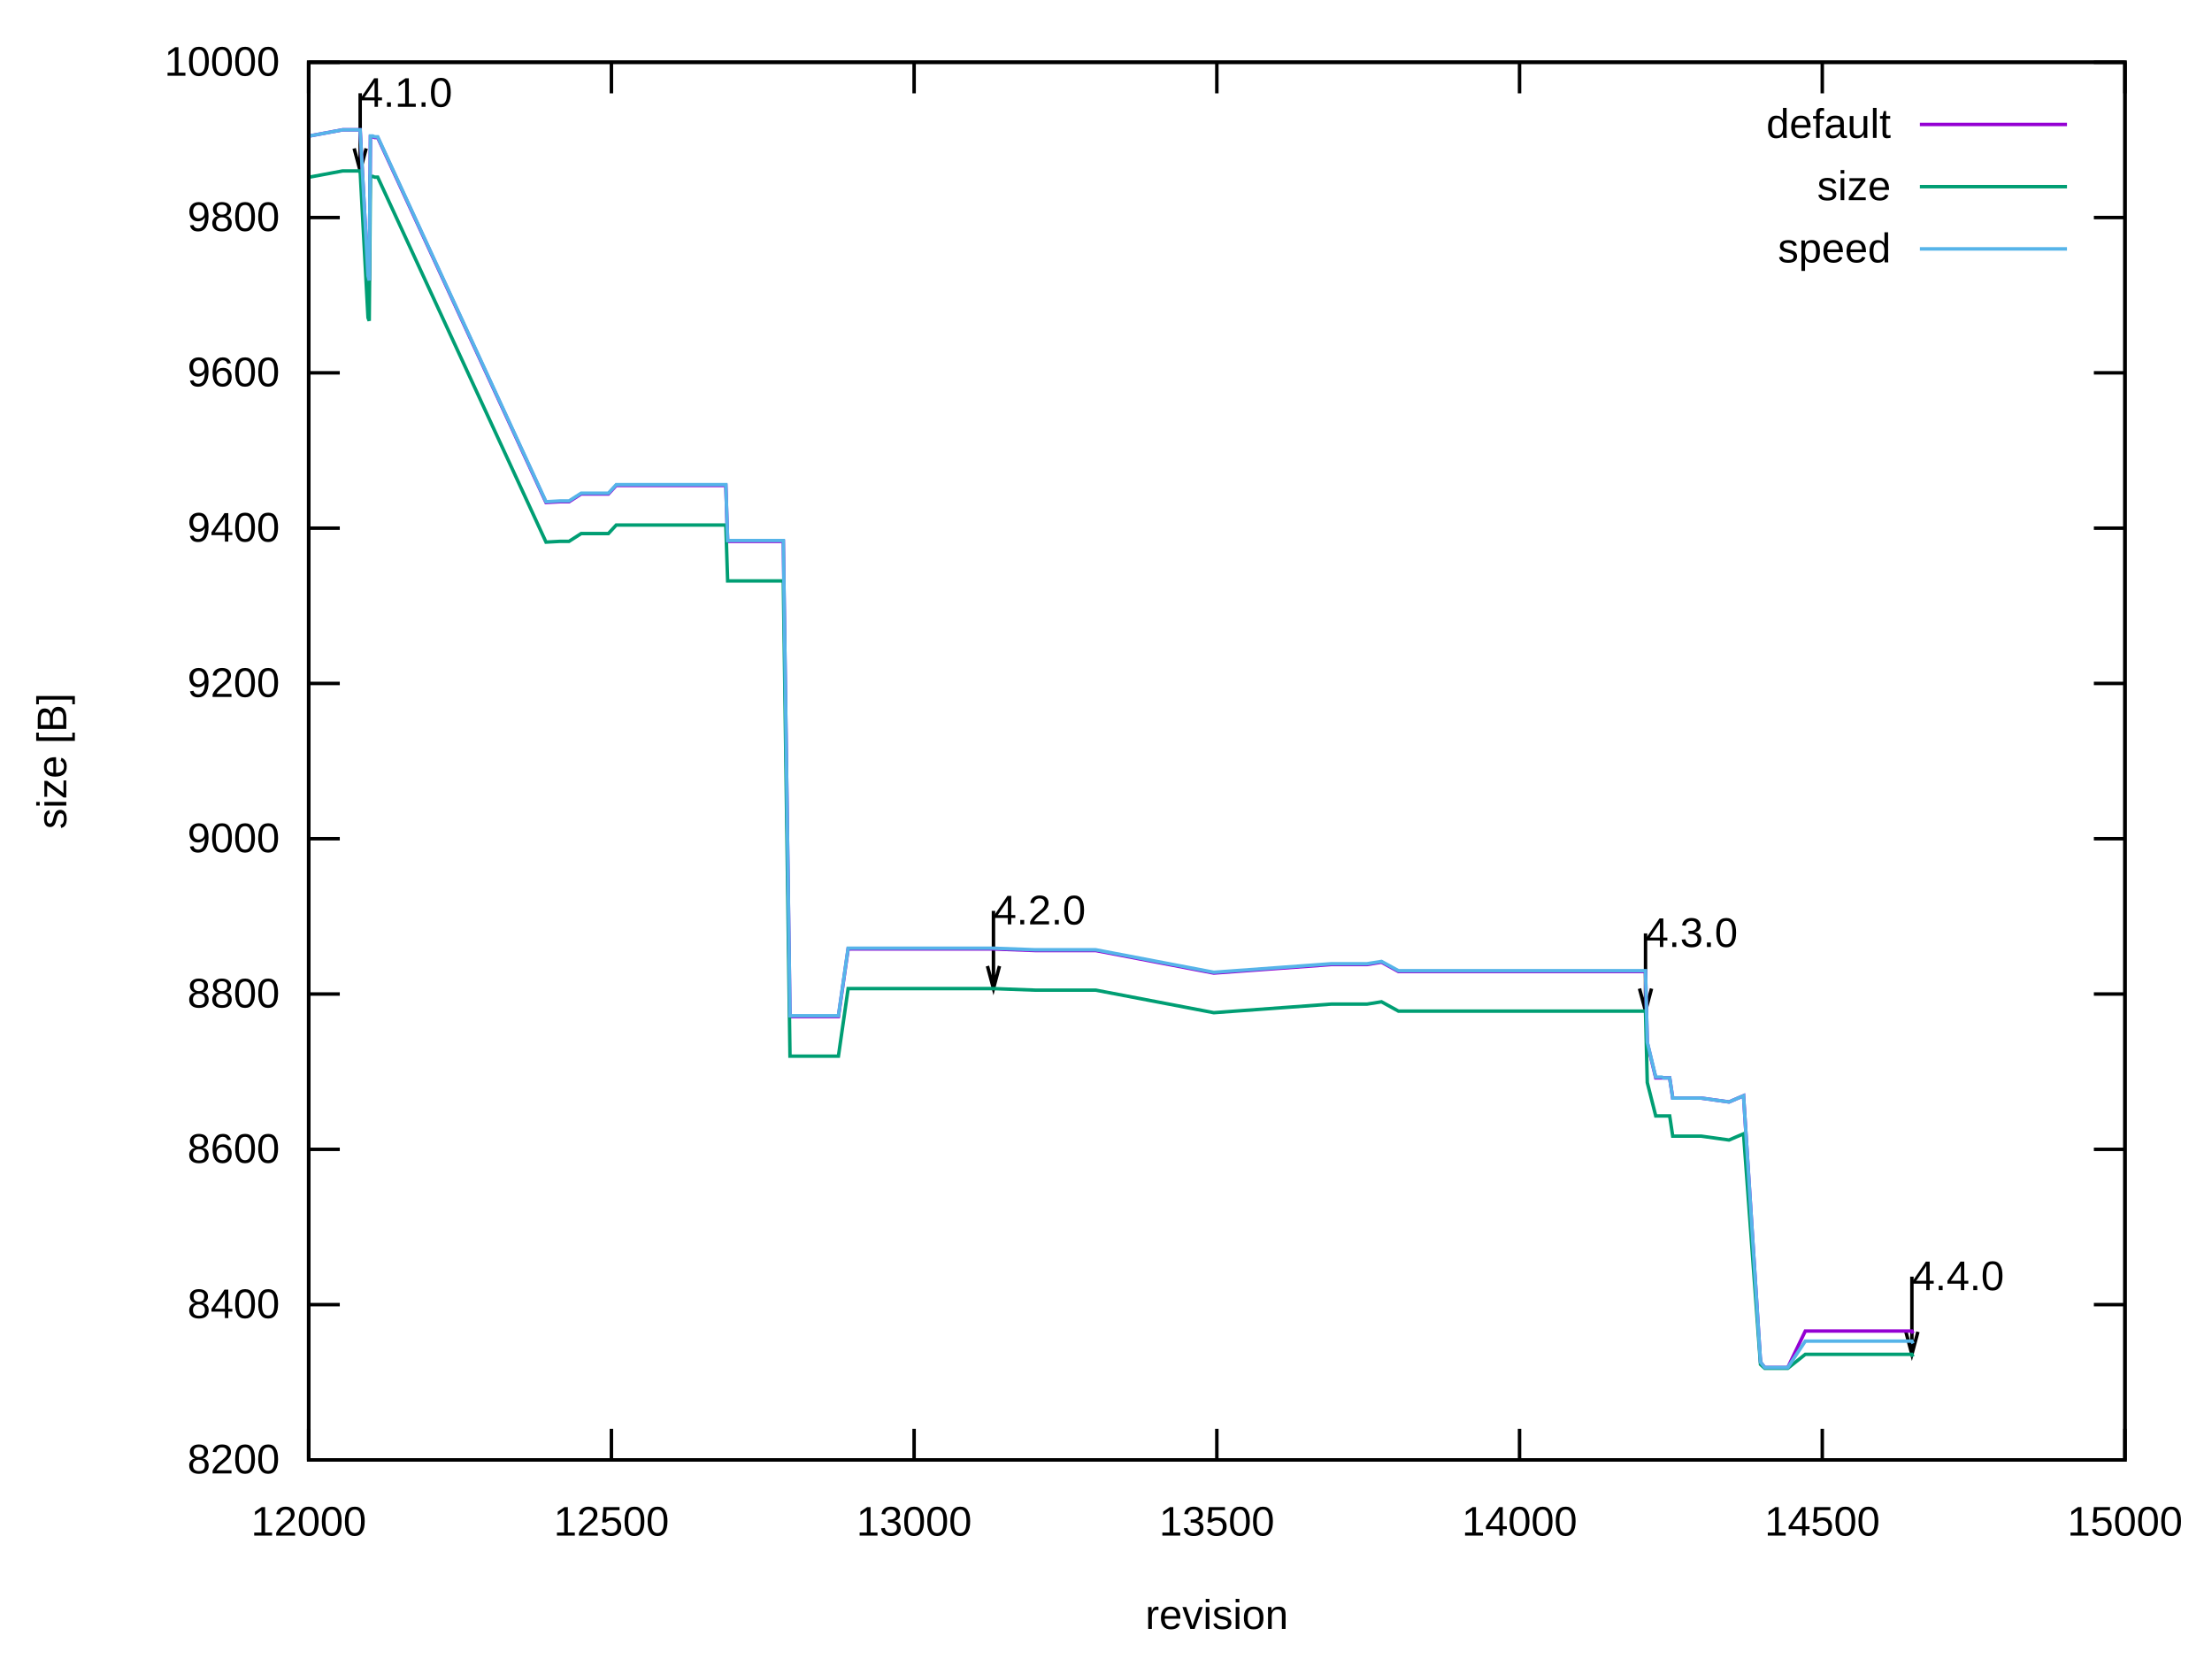
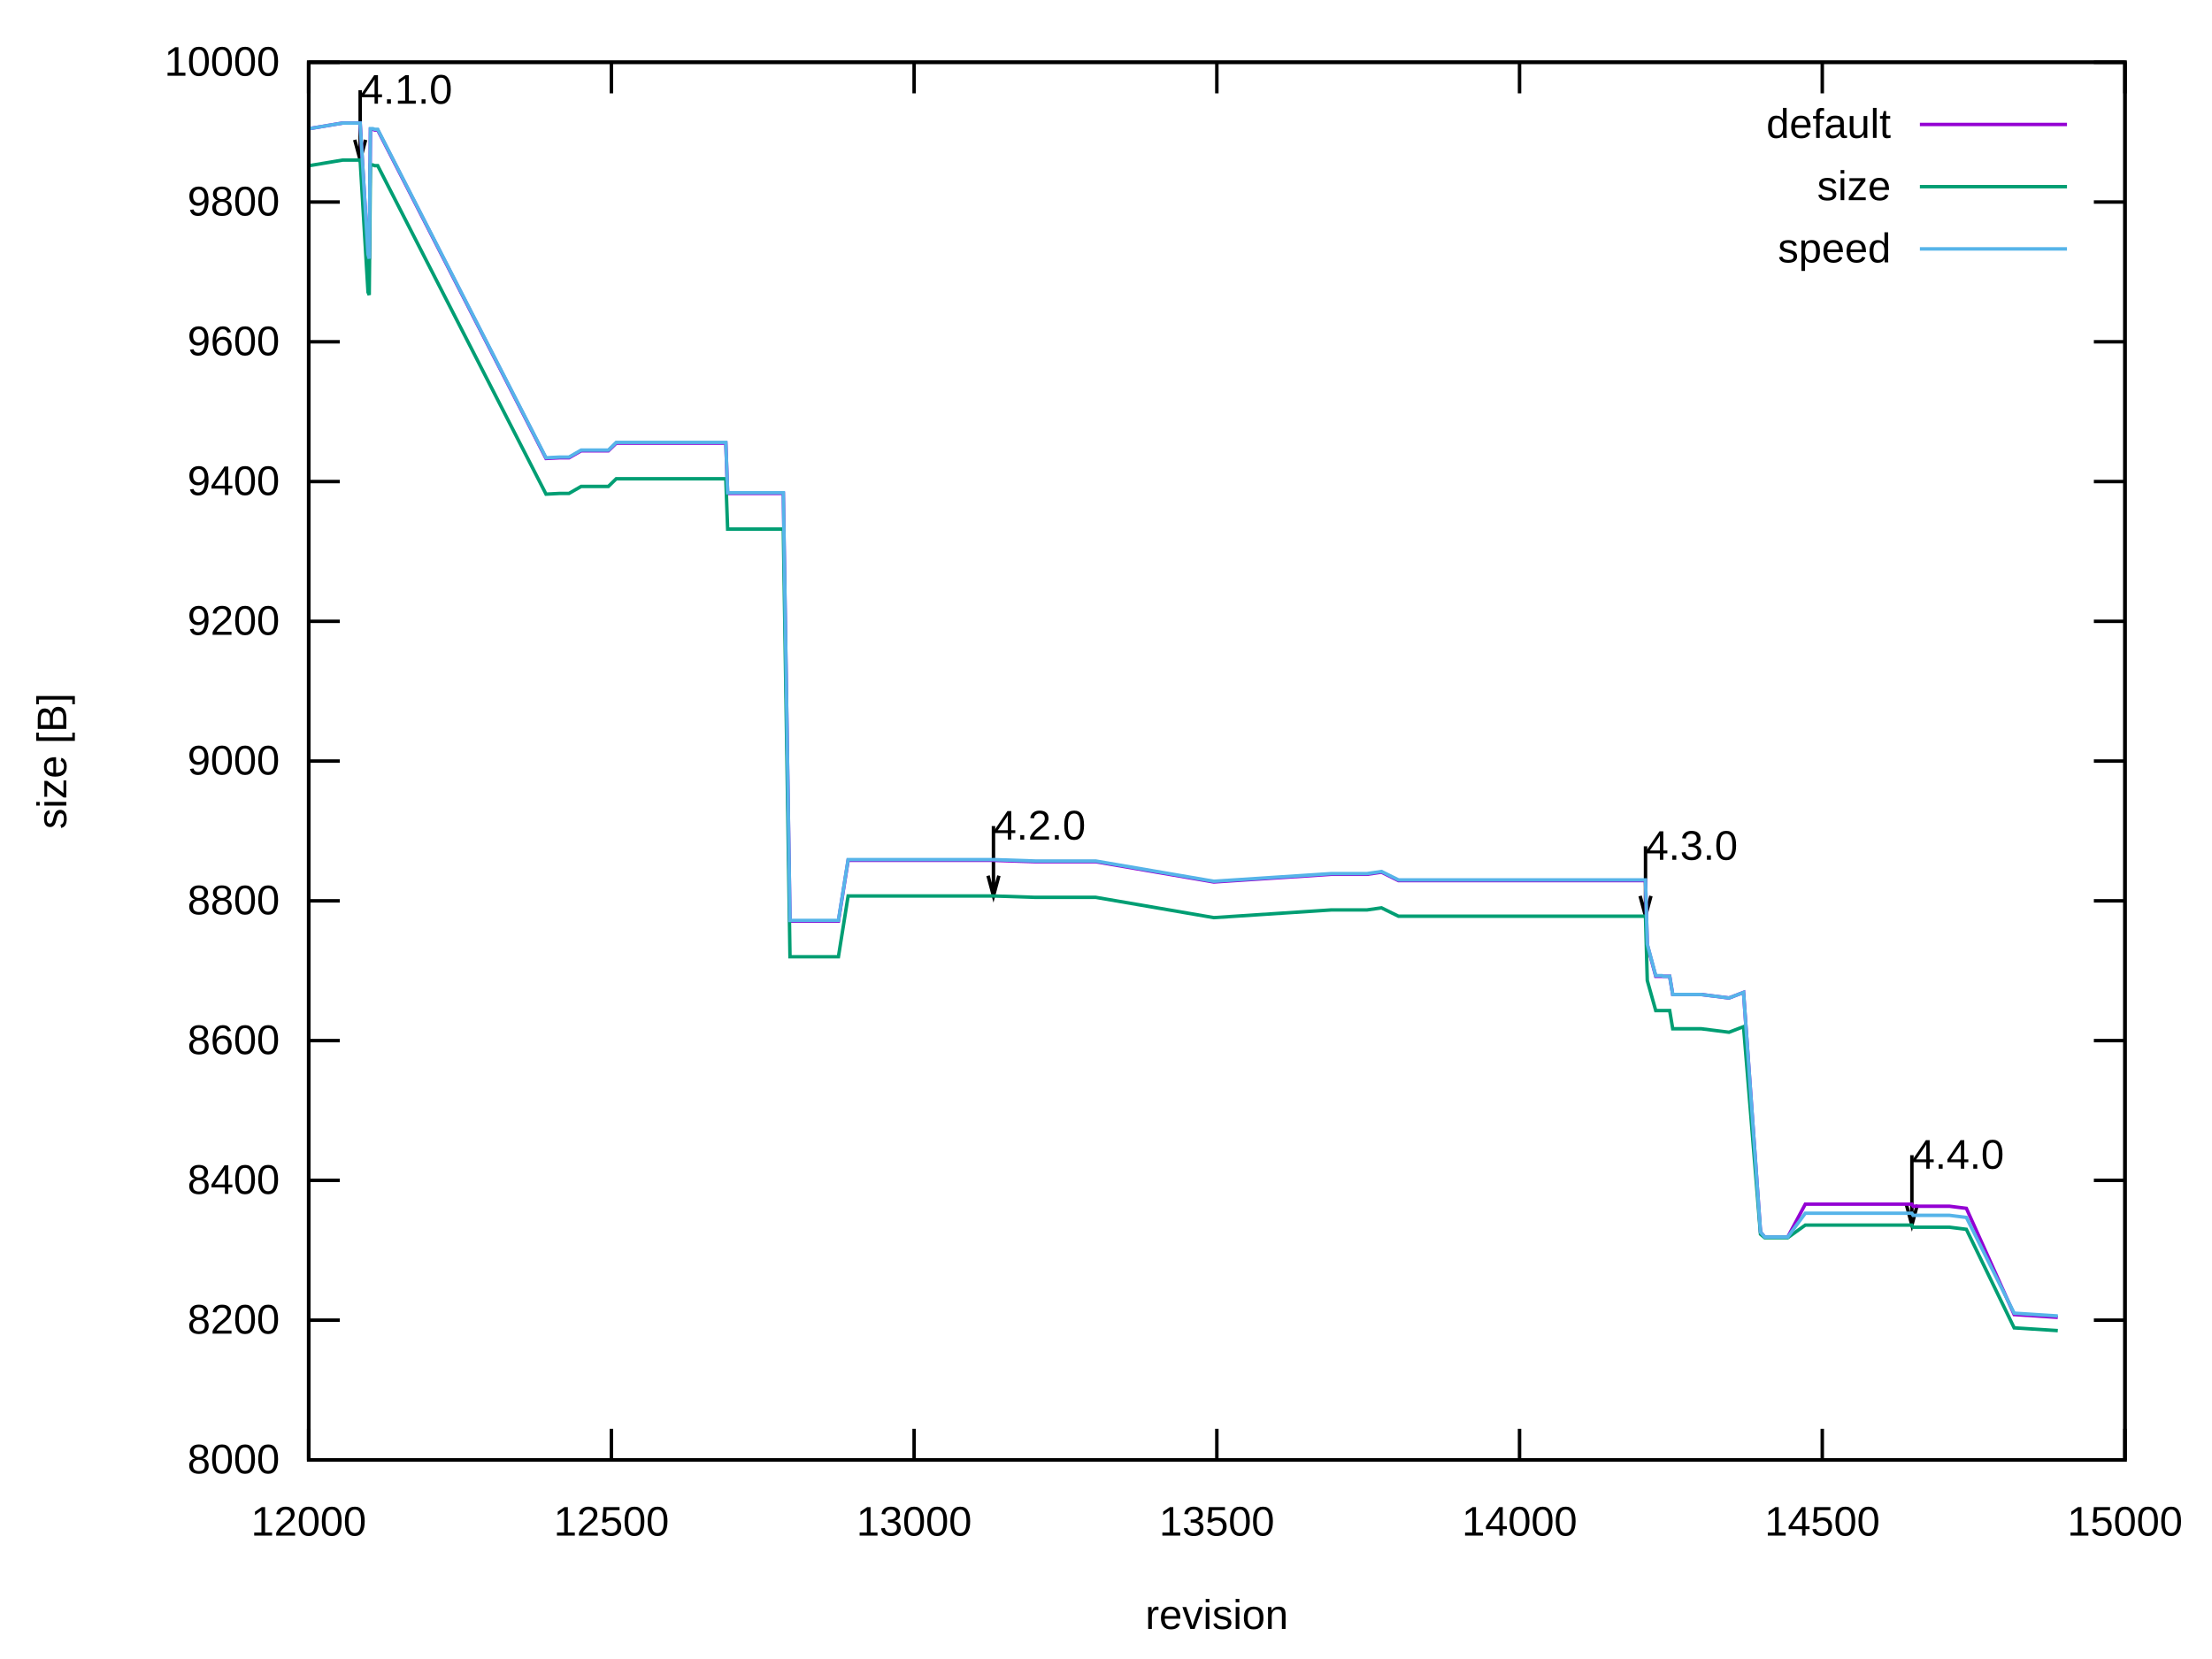
<svg xmlns="http://www.w3.org/2000/svg" xmlns:xlink="http://www.w3.org/1999/xlink" width="640" height="480" viewBox="0 0 640 480">
  <g id="gnuplot_canvas">
    <rect x="0" y="0" width="640" height="480" fill="none" />
    <defs>
      <circle id="gpDot" r="0.5" stroke-width="0.5" stroke="currentColor" />
      <path id="gpPt0" stroke-width="0.222" stroke="currentColor" d="M-1,0 h2 M0,-1 v2" />
      <path id="gpPt1" stroke-width="0.222" stroke="currentColor" d="M-1,-1 L1,1 M1,-1 L-1,1" />
      <path id="gpPt2" stroke-width="0.222" stroke="currentColor" d="M-1,0 L1,0 M0,-1 L0,1 M-1,-1 L1,1 M-1,1 L1,-1" />
      <rect id="gpPt3" stroke-width="0.222" stroke="currentColor" x="-1" y="-1" width="2" height="2" />
      <rect id="gpPt4" stroke-width="0.222" stroke="currentColor" fill="currentColor" x="-1" y="-1" width="2" height="2" />
      <circle id="gpPt5" stroke-width="0.222" stroke="currentColor" cx="0" cy="0" r="1" />
      <use xlink:href="#gpPt5" id="gpPt6" fill="currentColor" stroke="none" />
      <path id="gpPt7" stroke-width="0.222" stroke="currentColor" d="M0,-1.33 L-1.33,0.67 L1.33,0.67 z" />
      <use xlink:href="#gpPt7" id="gpPt8" fill="currentColor" stroke="none" />
      <use xlink:href="#gpPt7" id="gpPt9" stroke="currentColor" transform="rotate(180)" />
      <use xlink:href="#gpPt9" id="gpPt10" fill="currentColor" stroke="none" />
      <use xlink:href="#gpPt3" id="gpPt11" stroke="currentColor" transform="rotate(45)" />
      <use xlink:href="#gpPt11" id="gpPt12" fill="currentColor" stroke="none" />
      <path id="gpPt13" stroke-width="0.222" stroke="currentColor" d="M0,1.330 L1.265,0.411 L0.782,-1.067 L-0.782,-1.076 L-1.265,0.411 z" />
      <use xlink:href="#gpPt13" id="gpPt14" fill="currentColor" stroke="none" />
      <filter id="textbox" filterUnits="objectBoundingBox" x="0" y="0" height="1" width="1">
        <feFlood flood-color="white" flood-opacity="1" result="bgnd" />
        <feComposite in="SourceGraphic" in2="bgnd" operator="atop" />
      </filter>
      <filter id="greybox" filterUnits="objectBoundingBox" x="0" y="0" height="1" width="1">
        <feFlood flood-color="lightgrey" flood-opacity="1" result="grey" />
        <feComposite in="SourceGraphic" in2="grey" operator="atop" />
      </filter>
    </defs>
    <g fill="none" color="white" stroke="currentColor" stroke-width="1.00" stroke-linecap="butt" stroke-linejoin="miter">
</g>
    <g fill="none" color="black" stroke="currentColor" stroke-width="1.00" stroke-linecap="butt" stroke-linejoin="miter">
      <path stroke="black" d="M89.31,422.40 L98.31,422.40 M614.82,422.40 L605.82,422.40  " />
      <g transform="translate(80.92,426.30)" stroke="none" fill="black" font-family="Arial" font-size="12.00" text-anchor="end">
        <text>
+           <tspan font-family="Arial"> 8000</tspan>
+         </text>
+       </g>
+     </g>
+     <g fill="none" color="black" stroke="currentColor" stroke-width="1.00" stroke-linecap="butt" stroke-linejoin="miter">
+       <path stroke="black" d="M89.31,381.96 L98.31,381.96 M614.82,381.96 L605.82,381.96  " />
+       <g transform="translate(80.92,385.86)" stroke="none" fill="black" font-family="Arial" font-size="12.00" text-anchor="end">
+         <text>
          <tspan font-family="Arial"> 8200</tspan>
        </text>
      </g>
    </g>
    <g fill="none" color="black" stroke="currentColor" stroke-width="1.00" stroke-linecap="butt" stroke-linejoin="miter">
-       <path stroke="black" d="M89.31,377.47 L98.31,377.47 M614.82,377.47 L605.82,377.47  " />
-       <g transform="translate(80.92,381.37)" stroke="none" fill="black" font-family="Arial" font-size="12.00" text-anchor="end">
+       <path stroke="black" d="M89.31,341.52 L98.31,341.52 M614.82,341.52 L605.82,341.52  " />
+       <g transform="translate(80.92,345.42)" stroke="none" fill="black" font-family="Arial" font-size="12.00" text-anchor="end">
        <text>
          <tspan font-family="Arial"> 8400</tspan>
        </text>
      </g>
    </g>
    <g fill="none" color="black" stroke="currentColor" stroke-width="1.00" stroke-linecap="butt" stroke-linejoin="miter">
-       <path stroke="black" d="M89.31,332.54 L98.31,332.54 M614.82,332.54 L605.82,332.54  " />
-       <g transform="translate(80.92,336.44)" stroke="none" fill="black" font-family="Arial" font-size="12.00" text-anchor="end">
+       <path stroke="black" d="M89.31,301.08 L98.31,301.08 M614.82,301.08 L605.82,301.08  " />
+       <g transform="translate(80.92,304.98)" stroke="none" fill="black" font-family="Arial" font-size="12.00" text-anchor="end">
        <text>
          <tspan font-family="Arial"> 8600</tspan>
        </text>
      </g>
    </g>
    <g fill="none" color="black" stroke="currentColor" stroke-width="1.00" stroke-linecap="butt" stroke-linejoin="miter">
-       <path stroke="black" d="M89.31,287.60 L98.31,287.60 M614.82,287.60 L605.82,287.60  " />
-       <g transform="translate(80.92,291.50)" stroke="none" fill="black" font-family="Arial" font-size="12.00" text-anchor="end">
+       <path stroke="black" d="M89.31,260.64 L98.31,260.64 M614.82,260.64 L605.82,260.64  " />
+       <g transform="translate(80.92,264.54)" stroke="none" fill="black" font-family="Arial" font-size="12.00" text-anchor="end">
        <text>
          <tspan font-family="Arial"> 8800</tspan>
        </text>
      </g>
    </g>
    <g fill="none" color="black" stroke="currentColor" stroke-width="1.00" stroke-linecap="butt" stroke-linejoin="miter">
-       <path stroke="black" d="M89.31,242.67 L98.31,242.67 M614.82,242.67 L605.82,242.67  " />
-       <g transform="translate(80.92,246.57)" stroke="none" fill="black" font-family="Arial" font-size="12.00" text-anchor="end">
+       <path stroke="black" d="M89.31,220.20 L98.31,220.20 M614.82,220.20 L605.82,220.20  " />
+       <g transform="translate(80.92,224.10)" stroke="none" fill="black" font-family="Arial" font-size="12.00" text-anchor="end">
        <text>
          <tspan font-family="Arial"> 9000</tspan>
        </text>
      </g>
    </g>
    <g fill="none" color="black" stroke="currentColor" stroke-width="1.00" stroke-linecap="butt" stroke-linejoin="miter">
-       <path stroke="black" d="M89.31,197.74 L98.31,197.74 M614.82,197.74 L605.82,197.74  " />
-       <g transform="translate(80.92,201.64)" stroke="none" fill="black" font-family="Arial" font-size="12.00" text-anchor="end">
+       <path stroke="black" d="M89.31,179.77 L98.31,179.77 M614.82,179.77 L605.82,179.77  " />
+       <g transform="translate(80.92,183.67)" stroke="none" fill="black" font-family="Arial" font-size="12.00" text-anchor="end">
        <text>
          <tspan font-family="Arial"> 9200</tspan>
        </text>
      </g>
    </g>
    <g fill="none" color="black" stroke="currentColor" stroke-width="1.00" stroke-linecap="butt" stroke-linejoin="miter">
-       <path stroke="black" d="M89.31,152.81 L98.31,152.81 M614.82,152.81 L605.82,152.81  " />
-       <g transform="translate(80.92,156.71)" stroke="none" fill="black" font-family="Arial" font-size="12.00" text-anchor="end">
+       <path stroke="black" d="M89.31,139.33 L98.31,139.33 M614.82,139.33 L605.82,139.33  " />
+       <g transform="translate(80.92,143.23)" stroke="none" fill="black" font-family="Arial" font-size="12.00" text-anchor="end">
        <text>
          <tspan font-family="Arial"> 9400</tspan>
        </text>
      </g>
    </g>
    <g fill="none" color="black" stroke="currentColor" stroke-width="1.00" stroke-linecap="butt" stroke-linejoin="miter">
-       <path stroke="black" d="M89.31,107.87 L98.31,107.87 M614.82,107.87 L605.82,107.87  " />
-       <g transform="translate(80.92,111.77)" stroke="none" fill="black" font-family="Arial" font-size="12.00" text-anchor="end">
+       <path stroke="black" d="M89.31,98.89 L98.31,98.89 M614.82,98.89 L605.82,98.89  " />
+       <g transform="translate(80.92,102.79)" stroke="none" fill="black" font-family="Arial" font-size="12.00" text-anchor="end">
        <text>
          <tspan font-family="Arial"> 9600</tspan>
        </text>
      </g>
    </g>
    <g fill="none" color="black" stroke="currentColor" stroke-width="1.00" stroke-linecap="butt" stroke-linejoin="miter">
-       <path stroke="black" d="M89.31,62.94 L98.31,62.94 M614.82,62.94 L605.82,62.94  " />
-       <g transform="translate(80.92,66.84)" stroke="none" fill="black" font-family="Arial" font-size="12.00" text-anchor="end">
+       <path stroke="black" d="M89.31,58.45 L98.31,58.45 M614.82,58.45 L605.82,58.45  " />
+       <g transform="translate(80.92,62.35)" stroke="none" fill="black" font-family="Arial" font-size="12.00" text-anchor="end">
        <text>
          <tspan font-family="Arial"> 9800</tspan>
        </text>
      </g>
    </g>
    <g fill="none" color="black" stroke="currentColor" stroke-width="1.00" stroke-linecap="butt" stroke-linejoin="miter">
      <path stroke="black" d="M89.31,18.01 L98.31,18.01 M614.82,18.01 L605.82,18.01  " />
      <g transform="translate(80.92,21.91)" stroke="none" fill="black" font-family="Arial" font-size="12.00" text-anchor="end">
        <text>
          <tspan font-family="Arial"> 10000</tspan>
        </text>
      </g>
    </g>
    <g fill="none" color="black" stroke="currentColor" stroke-width="1.00" stroke-linecap="butt" stroke-linejoin="miter">
      <path stroke="black" d="M89.31,422.40 L89.31,413.40 M89.31,18.01 L89.31,27.01  " />
      <g transform="translate(89.31,444.30)" stroke="none" fill="black" font-family="Arial" font-size="12.00" text-anchor="middle">
        <text>
          <tspan font-family="Arial"> 12000</tspan>
        </text>
      </g>
    </g>
    <g fill="none" color="black" stroke="currentColor" stroke-width="1.00" stroke-linecap="butt" stroke-linejoin="miter">
      <path stroke="black" d="M176.90,422.40 L176.90,413.40 M176.90,18.01 L176.90,27.01  " />
      <g transform="translate(176.90,444.30)" stroke="none" fill="black" font-family="Arial" font-size="12.00" text-anchor="middle">
        <text>
          <tspan font-family="Arial"> 12500</tspan>
        </text>
      </g>
    </g>
    <g fill="none" color="black" stroke="currentColor" stroke-width="1.00" stroke-linecap="butt" stroke-linejoin="miter">
      <path stroke="black" d="M264.48,422.40 L264.48,413.40 M264.48,18.01 L264.48,27.01  " />
      <g transform="translate(264.48,444.30)" stroke="none" fill="black" font-family="Arial" font-size="12.00" text-anchor="middle">
        <text>
          <tspan font-family="Arial"> 13000</tspan>
        </text>
      </g>
    </g>
    <g fill="none" color="black" stroke="currentColor" stroke-width="1.00" stroke-linecap="butt" stroke-linejoin="miter">
      <path stroke="black" d="M352.07,422.40 L352.07,413.40 M352.07,18.01 L352.07,27.01  " />
      <g transform="translate(352.07,444.30)" stroke="none" fill="black" font-family="Arial" font-size="12.00" text-anchor="middle">
        <text>
          <tspan font-family="Arial"> 13500</tspan>
        </text>
      </g>
    </g>
    <g fill="none" color="black" stroke="currentColor" stroke-width="1.00" stroke-linecap="butt" stroke-linejoin="miter">
      <path stroke="black" d="M439.65,422.40 L439.65,413.40 M439.65,18.01 L439.65,27.01  " />
      <g transform="translate(439.65,444.30)" stroke="none" fill="black" font-family="Arial" font-size="12.00" text-anchor="middle">
        <text>
          <tspan font-family="Arial"> 14000</tspan>
        </text>
      </g>
    </g>
    <g fill="none" color="black" stroke="currentColor" stroke-width="1.00" stroke-linecap="butt" stroke-linejoin="miter">
      <path stroke="black" d="M527.24,422.40 L527.24,413.40 M527.24,18.01 L527.24,27.01  " />
      <g transform="translate(527.24,444.30)" stroke="none" fill="black" font-family="Arial" font-size="12.00" text-anchor="middle">
        <text>
          <tspan font-family="Arial"> 14500</tspan>
        </text>
      </g>
    </g>
    <g fill="none" color="black" stroke="currentColor" stroke-width="1.00" stroke-linecap="butt" stroke-linejoin="miter">
      <path stroke="black" d="M614.82,422.40 L614.82,413.40 M614.82,18.01 L614.82,27.01  " />
      <g transform="translate(614.82,444.30)" stroke="none" fill="black" font-family="Arial" font-size="12.00" text-anchor="middle">
        <text>
          <tspan font-family="Arial"> 15000</tspan>
        </text>
      </g>
    </g>
    <g fill="none" color="black" stroke="currentColor" stroke-width="1.00" stroke-linecap="butt" stroke-linejoin="miter">
</g>
    <g fill="none" color="black" stroke="currentColor" stroke-width="1.00" stroke-linecap="butt" stroke-linejoin="miter">
      <path stroke="black" d="M89.31,18.01 L89.31,422.40 L614.82,422.40 L614.82,18.01 L89.31,18.01 Z  " />
-       <g transform="translate(104.20,30.90)" stroke="none" fill="black" font-family="Arial" font-size="12.00" text-anchor="start">
+       <g transform="translate(104.20,30.00)" stroke="none" fill="black" font-family="Arial" font-size="12.00" text-anchor="start">
        <text>
          <tspan font-family="Arial">4.1.0</tspan>
        </text>
      </g>
-       <g transform="translate(287.43,267.46)" stroke="none" fill="black" font-family="Arial" font-size="12.00" text-anchor="start">
+       <g transform="translate(287.43,242.91)" stroke="none" fill="black" font-family="Arial" font-size="12.00" text-anchor="start">
        <text>
          <tspan font-family="Arial">4.2.0</tspan>
        </text>
      </g>
-       <g transform="translate(476.09,273.98)" stroke="none" fill="black" font-family="Arial" font-size="12.00" text-anchor="start">
+       <g transform="translate(476.09,248.77)" stroke="none" fill="black" font-family="Arial" font-size="12.00" text-anchor="start">
        <text>
          <tspan font-family="Arial">4.3.0</tspan>
        </text>
      </g>
-       <g transform="translate(553.16,373.28)" stroke="none" fill="black" font-family="Arial" font-size="12.00" text-anchor="start">
+       <g transform="translate(553.16,338.14)" stroke="none" fill="black" font-family="Arial" font-size="12.00" text-anchor="start">
        <text>
          <tspan font-family="Arial">4.4.0</tspan>
        </text>
      </g>
-       <path stroke="black" d="M102.47,42.95 L104.21,49.45 L105.95,42.95 M104.21,26.99 L104.21,49.45 M285.70,279.51 L287.44,286.02 L289.18,279.51   M287.44,263.55 L287.44,286.02 M474.36,286.03 L476.10,292.54 L477.84,286.03 M476.10,270.07 L476.10,292.54 M551.43,385.33   L553.17,391.84 L554.91,385.33 M553.17,369.37 L553.17,391.84  " />
-     </g>
-     <g fill="none" color="black" stroke="currentColor" stroke-width="1.00" stroke-linecap="butt" stroke-linejoin="miter">
-       <g transform="translate(19.18,220.21) rotate(270)" stroke="none" fill="black" font-family="Arial" font-size="12.00" text-anchor="middle">
-         <text>
-           <tspan font-family="Arial">size [B]</tspan>
-         </text>
-       </g>
-     </g>
-     <g fill="none" color="black" stroke="currentColor" stroke-width="1.00" stroke-linecap="butt" stroke-linejoin="miter">
-       <g transform="translate(352.06,471.30)" stroke="none" fill="black" font-family="Arial" font-size="12.00" text-anchor="middle">
-         <text>
-           <tspan font-family="Arial">revision</tspan>
-         </text>
-       </g>
+     </g>
+     <g fill="none" color="black" stroke="currentColor" stroke-width="1.00" stroke-linecap="butt" stroke-linejoin="miter">
+       <path stroke="black" d="M102.64,40.46 L104.21,46.31 L105.78,40.46 M104.21,26.09 L104.21,46.31  " />
+     </g>
+     <g fill="none" color="black" stroke="currentColor" stroke-width="1.00" stroke-linecap="butt" stroke-linejoin="miter">
+       <path stroke="black" d="M285.87,253.37 L287.44,259.22 L289.01,253.37 M287.44,239.00 L287.44,259.22  " />
+     </g>
+     <g fill="none" color="black" stroke="currentColor" stroke-width="1.00" stroke-linecap="butt" stroke-linejoin="miter">
+       <path stroke="black" d="M474.53,259.23 L476.10,265.08 L477.67,259.23 M476.10,244.86 L476.10,265.08  " />
+     </g>
+     <g fill="none" color="black" stroke="currentColor" stroke-width="1.00" stroke-linecap="butt" stroke-linejoin="miter">
+       <path stroke="black" d="M551.60,348.60 L553.17,354.45 L554.74,348.60 M553.17,334.23 L553.17,354.45  " />
    </g>
    <g fill="none" color="black" stroke="currentColor" stroke-width="1.00" stroke-linecap="butt" stroke-linejoin="miter">
</g>
    <g id="gnuplot_plot_1">
      <g fill="none" color="black" stroke="currentColor" stroke-width="1.00" stroke-linecap="butt" stroke-linejoin="miter">
        <g transform="translate(547.09,39.91)" stroke="none" fill="black" font-family="Arial" font-size="12.00" text-anchor="end">
          <text>
            <tspan font-family="Arial">default</tspan>
          </text>
        </g>
      </g>
      <g fill="none" color="black" stroke="currentColor" stroke-width="1.00" stroke-linecap="butt" stroke-linejoin="miter">
-         <path stroke="rgb(148,   0, 211)" d="M555.48,36.01 L598.04,36.01 M89.49,39.35 L99.12,37.56 L104.20,37.56 L106.48,80.02 L106.83,81.36 L107.18,39.58   L107.88,39.58 L108.40,39.80 L109.28,39.80 L157.98,145.39 L162.01,145.17 L164.63,145.17 L168.14,142.92 L170.59,142.92   L174.79,142.92 L176.02,142.92 L178.30,140.45 L201.77,140.45 L207.20,140.45 L210.00,140.45 L210.53,156.63 L219.99,156.63   L226.64,156.63 L228.57,294.12 L234.18,294.12 L240.31,294.12 L242.58,294.12 L245.39,274.57 L246.96,274.57 L259.05,274.57   L287.43,274.57 L299.51,275.02 L317.03,275.02 L351.19,281.54 L385.17,279.07 L386.92,279.07 L388.68,279.07 L395.51,279.07   L399.71,278.39 L404.62,281.09 L422.13,281.09 L439.65,281.09 L471.88,281.09 L476.09,281.09 L476.61,301.76 L479.06,311.87   L480.81,311.87 L481.34,311.87 L482.74,311.87 L483.09,311.87 L483.97,317.71 L492.20,317.71 L500.26,318.83 L504.46,317.03   L509.37,394.09 L510.59,395.67 L517.25,395.67 L522.33,385.11 L528.99,385.11 L532.14,385.11 L553.16,385.11 L553.51,385.78    " />
+         <path stroke="rgb(148,   0, 211)" d="M555.48,36.01 L598.04,36.01 M89.49,37.22 L99.12,35.60 L104.20,35.60 L106.48,73.82 L106.83,75.03 L107.18,37.42   L107.88,37.42 L108.40,37.62 L109.28,37.62 L157.98,132.65 L162.01,132.45 L164.63,132.45 L168.14,130.43 L170.59,130.43   L174.79,130.43 L176.02,130.43 L178.30,128.21 L201.77,128.21 L207.20,128.21 L210.00,128.21 L210.53,142.76 L219.99,142.76   L226.64,142.76 L228.57,266.51 L234.18,266.51 L240.31,266.51 L242.58,266.51 L245.39,248.92 L246.96,248.92 L259.05,248.92   L287.43,248.92 L299.51,249.32 L317.03,249.32 L351.19,255.18 L385.17,252.96 L386.92,252.96 L388.68,252.96 L395.51,252.96   L399.71,252.35 L404.62,254.78 L422.13,254.78 L439.65,254.78 L471.88,254.78 L476.09,254.78 L476.61,273.38 L479.06,282.48   L480.81,282.48 L481.34,282.48 L482.74,282.48 L483.09,282.48 L483.97,287.74 L492.20,287.74 L500.26,288.75 L504.46,287.13   L509.37,356.48 L510.59,357.90 L517.25,357.90 L522.33,348.40 L528.99,348.40 L532.14,348.40 L553.16,348.40 L553.51,349.00   L564.02,349.00 L568.93,349.61 L582.76,380.34 L595.38,381.15  " />
      </g>
    </g>
    <g id="gnuplot_plot_2">
      <g fill="none" color="black" stroke="currentColor" stroke-width="1.00" stroke-linecap="butt" stroke-linejoin="miter">
        <g transform="translate(547.09,57.91)" stroke="none" fill="black" font-family="Arial" font-size="12.00" text-anchor="end">
          <text>
            <tspan font-family="Arial">size</tspan>
          </text>
        </g>
      </g>
      <g fill="none" color="black" stroke="currentColor" stroke-width="1.00" stroke-linecap="butt" stroke-linejoin="miter">
-         <path stroke="rgb(  0, 158, 115)" d="M555.48,54.01 L598.04,54.01 M89.49,51.26 L99.12,49.46 L104.20,49.46 L106.48,91.92 L106.83,92.82 L107.18,51.04   L107.88,51.04 L108.40,51.26 L109.28,51.26 L157.98,156.85 L162.01,156.63 L164.63,156.63 L168.14,154.38 L170.59,154.38   L174.79,154.38 L176.02,154.38 L178.30,151.91 L201.77,151.91 L207.20,151.91 L210.00,151.91 L210.53,168.08 L219.99,168.08   L226.64,168.08 L228.57,305.58 L234.18,305.58 L240.31,305.58 L242.58,305.58 L245.39,286.03 L246.96,286.03 L259.05,286.03   L287.43,286.03 L299.51,286.48 L317.03,286.48 L351.19,293.00 L385.17,290.52 L386.92,290.52 L388.68,290.52 L395.51,290.52   L399.71,289.85 L404.62,292.55 L422.13,292.55 L439.65,292.55 L471.88,292.55 L476.09,292.55 L476.61,313.21 L479.06,322.88   L480.81,322.88 L481.34,322.88 L482.74,322.88 L483.09,322.88 L483.97,328.72 L492.20,328.72 L500.26,329.84 L504.46,328.04   L509.37,394.77 L510.59,395.89 L517.25,395.89 L522.33,391.85 L528.99,391.85 L532.14,391.85 L553.16,391.85 L553.51,392.52    " />
+         <path stroke="rgb(  0, 158, 115)" d="M555.48,54.01 L598.04,54.01 M89.49,47.93 L99.12,46.32 L104.20,46.32 L106.48,84.53 L106.83,85.34 L107.18,47.73   L107.88,47.73 L108.40,47.93 L109.28,47.93 L157.98,142.97 L162.01,142.76 L164.63,142.76 L168.14,140.74 L170.59,140.74   L174.79,140.74 L176.02,140.74 L178.30,138.52 L201.77,138.52 L207.20,138.52 L210.00,138.52 L210.53,153.08 L219.99,153.08   L226.64,153.08 L228.57,276.82 L234.18,276.82 L240.31,276.82 L242.58,276.82 L245.39,259.23 L246.96,259.23 L259.05,259.23   L287.43,259.23 L299.51,259.63 L317.03,259.63 L351.19,265.50 L385.17,263.27 L386.92,263.27 L388.68,263.27 L395.51,263.27   L399.71,262.67 L404.62,265.09 L422.13,265.09 L439.65,265.09 L471.88,265.09 L476.09,265.09 L476.61,283.69 L479.06,292.39   L480.81,292.39 L481.34,292.39 L482.74,292.39 L483.09,292.39 L483.97,297.65 L492.20,297.65 L500.26,298.66 L504.46,297.04   L509.37,357.09 L510.59,358.10 L517.25,358.10 L522.33,354.46 L528.99,354.46 L532.14,354.46 L553.16,354.46 L553.51,355.07   L564.02,355.07 L568.93,355.68 L582.76,384.19 L595.38,384.99  " />
      </g>
    </g>
    <g id="gnuplot_plot_3">
      <g fill="none" color="black" stroke="currentColor" stroke-width="1.00" stroke-linecap="butt" stroke-linejoin="miter">
        <g transform="translate(547.09,75.91)" stroke="none" fill="black" font-family="Arial" font-size="12.00" text-anchor="end">
          <text>
            <tspan font-family="Arial">speed</tspan>
          </text>
        </g>
      </g>
      <g fill="none" color="black" stroke="currentColor" stroke-width="1.00" stroke-linecap="butt" stroke-linejoin="miter">
-         <path stroke="rgb( 86, 180, 233)" d="M555.48,72.01 L598.04,72.01 M89.49,39.35 L99.12,37.56 L104.20,37.56 L106.48,79.79 L106.83,81.14 L107.18,39.35   L107.88,39.35 L108.40,39.58 L109.28,39.58 L157.98,145.17 L162.01,144.94 L164.63,144.94 L168.14,142.70 L170.59,142.70   L174.79,142.70 L176.02,142.70 L178.30,140.23 L201.77,140.23 L207.20,140.23 L210.00,140.23 L210.53,156.40 L219.99,156.40   L226.64,156.40 L228.57,293.89 L234.18,293.89 L240.31,293.89 L242.58,293.89 L245.39,274.35 L246.96,274.35 L259.05,274.35   L287.43,274.35 L299.51,274.80 L317.03,274.80 L351.19,281.31 L385.17,278.84 L386.92,278.84 L388.68,278.84 L395.51,278.84   L399.71,278.17 L404.62,280.86 L422.13,280.86 L439.65,280.86 L471.88,280.86 L476.09,280.86 L476.61,301.53 L479.06,311.64   L480.81,311.64 L481.34,311.87 L482.74,311.87 L483.09,311.87 L483.97,317.71 L492.20,317.71 L500.26,318.83 L504.46,317.03   L509.37,394.09 L510.59,395.67 L517.25,395.67 L522.33,388.03 L528.99,388.03 L532.14,388.03 L553.16,388.03 L553.51,388.70    " />
+         <path stroke="rgb( 86, 180, 233)" d="M555.48,72.01 L598.04,72.01 M89.49,37.22 L99.12,35.60 L104.20,35.60 L106.48,73.61 L106.83,74.83 L107.18,37.22   L107.88,37.22 L108.40,37.42 L109.28,37.42 L157.98,132.45 L162.01,132.25 L164.63,132.25 L168.14,130.23 L170.59,130.23   L174.79,130.23 L176.02,130.23 L178.30,128.00 L201.77,128.00 L207.20,128.00 L210.00,128.00 L210.53,142.56 L219.99,142.56   L226.64,142.56 L228.57,266.31 L234.18,266.31 L240.31,266.31 L242.58,266.31 L245.39,248.71 L246.96,248.71 L259.05,248.71   L287.43,248.71 L299.51,249.12 L317.03,249.12 L351.19,254.98 L385.17,252.76 L386.92,252.76 L388.68,252.76 L395.51,252.76   L399.71,252.15 L404.62,254.58 L422.13,254.58 L439.65,254.58 L471.88,254.58 L476.09,254.58 L476.61,273.18 L479.06,282.28   L480.81,282.28 L481.34,282.48 L482.74,282.48 L483.09,282.48 L483.97,287.74 L492.20,287.74 L500.26,288.75 L504.46,287.13   L509.37,356.48 L510.59,357.90 L517.25,357.90 L522.33,351.03 L528.99,351.03 L532.14,351.03 L553.16,351.03 L553.51,351.63   L564.02,351.63 L568.93,352.24 L582.76,379.94 L595.38,380.75  " />
      </g>
    </g>
    <g fill="none" color="white" stroke="rgb( 86, 180, 233)" stroke-width="2.00" stroke-linecap="butt" stroke-linejoin="miter">
</g>
    <g fill="none" color="black" stroke="currentColor" stroke-width="2.00" stroke-linecap="butt" stroke-linejoin="miter">
</g>
    <g fill="none" color="black" stroke="black" stroke-width="1.00" stroke-linecap="butt" stroke-linejoin="miter">
</g>
    <g fill="none" color="black" stroke="currentColor" stroke-width="1.00" stroke-linecap="butt" stroke-linejoin="miter">
      <path stroke="black" d="M89.31,18.01 L89.31,422.40 L614.82,422.40 L614.82,18.01 L89.31,18.01 Z  " />
-     </g>
+       <g transform="translate(19.18,220.21) rotate(270.00)" stroke="none" fill="black" font-family="Arial" font-size="12.00" text-anchor="middle">
+         <text>
+           <tspan font-family="Arial">size [B]</tspan>
+         </text>
+       </g>
+     </g>
+     <g fill="none" color="black" stroke="currentColor" stroke-width="1.00" stroke-linecap="butt" stroke-linejoin="miter">
+       <g transform="translate(352.06,471.30)" stroke="none" fill="black" font-family="Arial" font-size="12.00" text-anchor="middle">
+         <text>
+           <tspan font-family="Arial">revision</tspan>
+         </text>
+       </g>
+     </g>
+     <g fill="none" color="black" stroke="currentColor" stroke-width="1.00" stroke-linecap="butt" stroke-linejoin="miter">
+ </g>
    <g fill="none" color="black" stroke="currentColor" stroke-width="1.00" stroke-linecap="butt" stroke-linejoin="miter">
</g>
  </g>
</svg>
